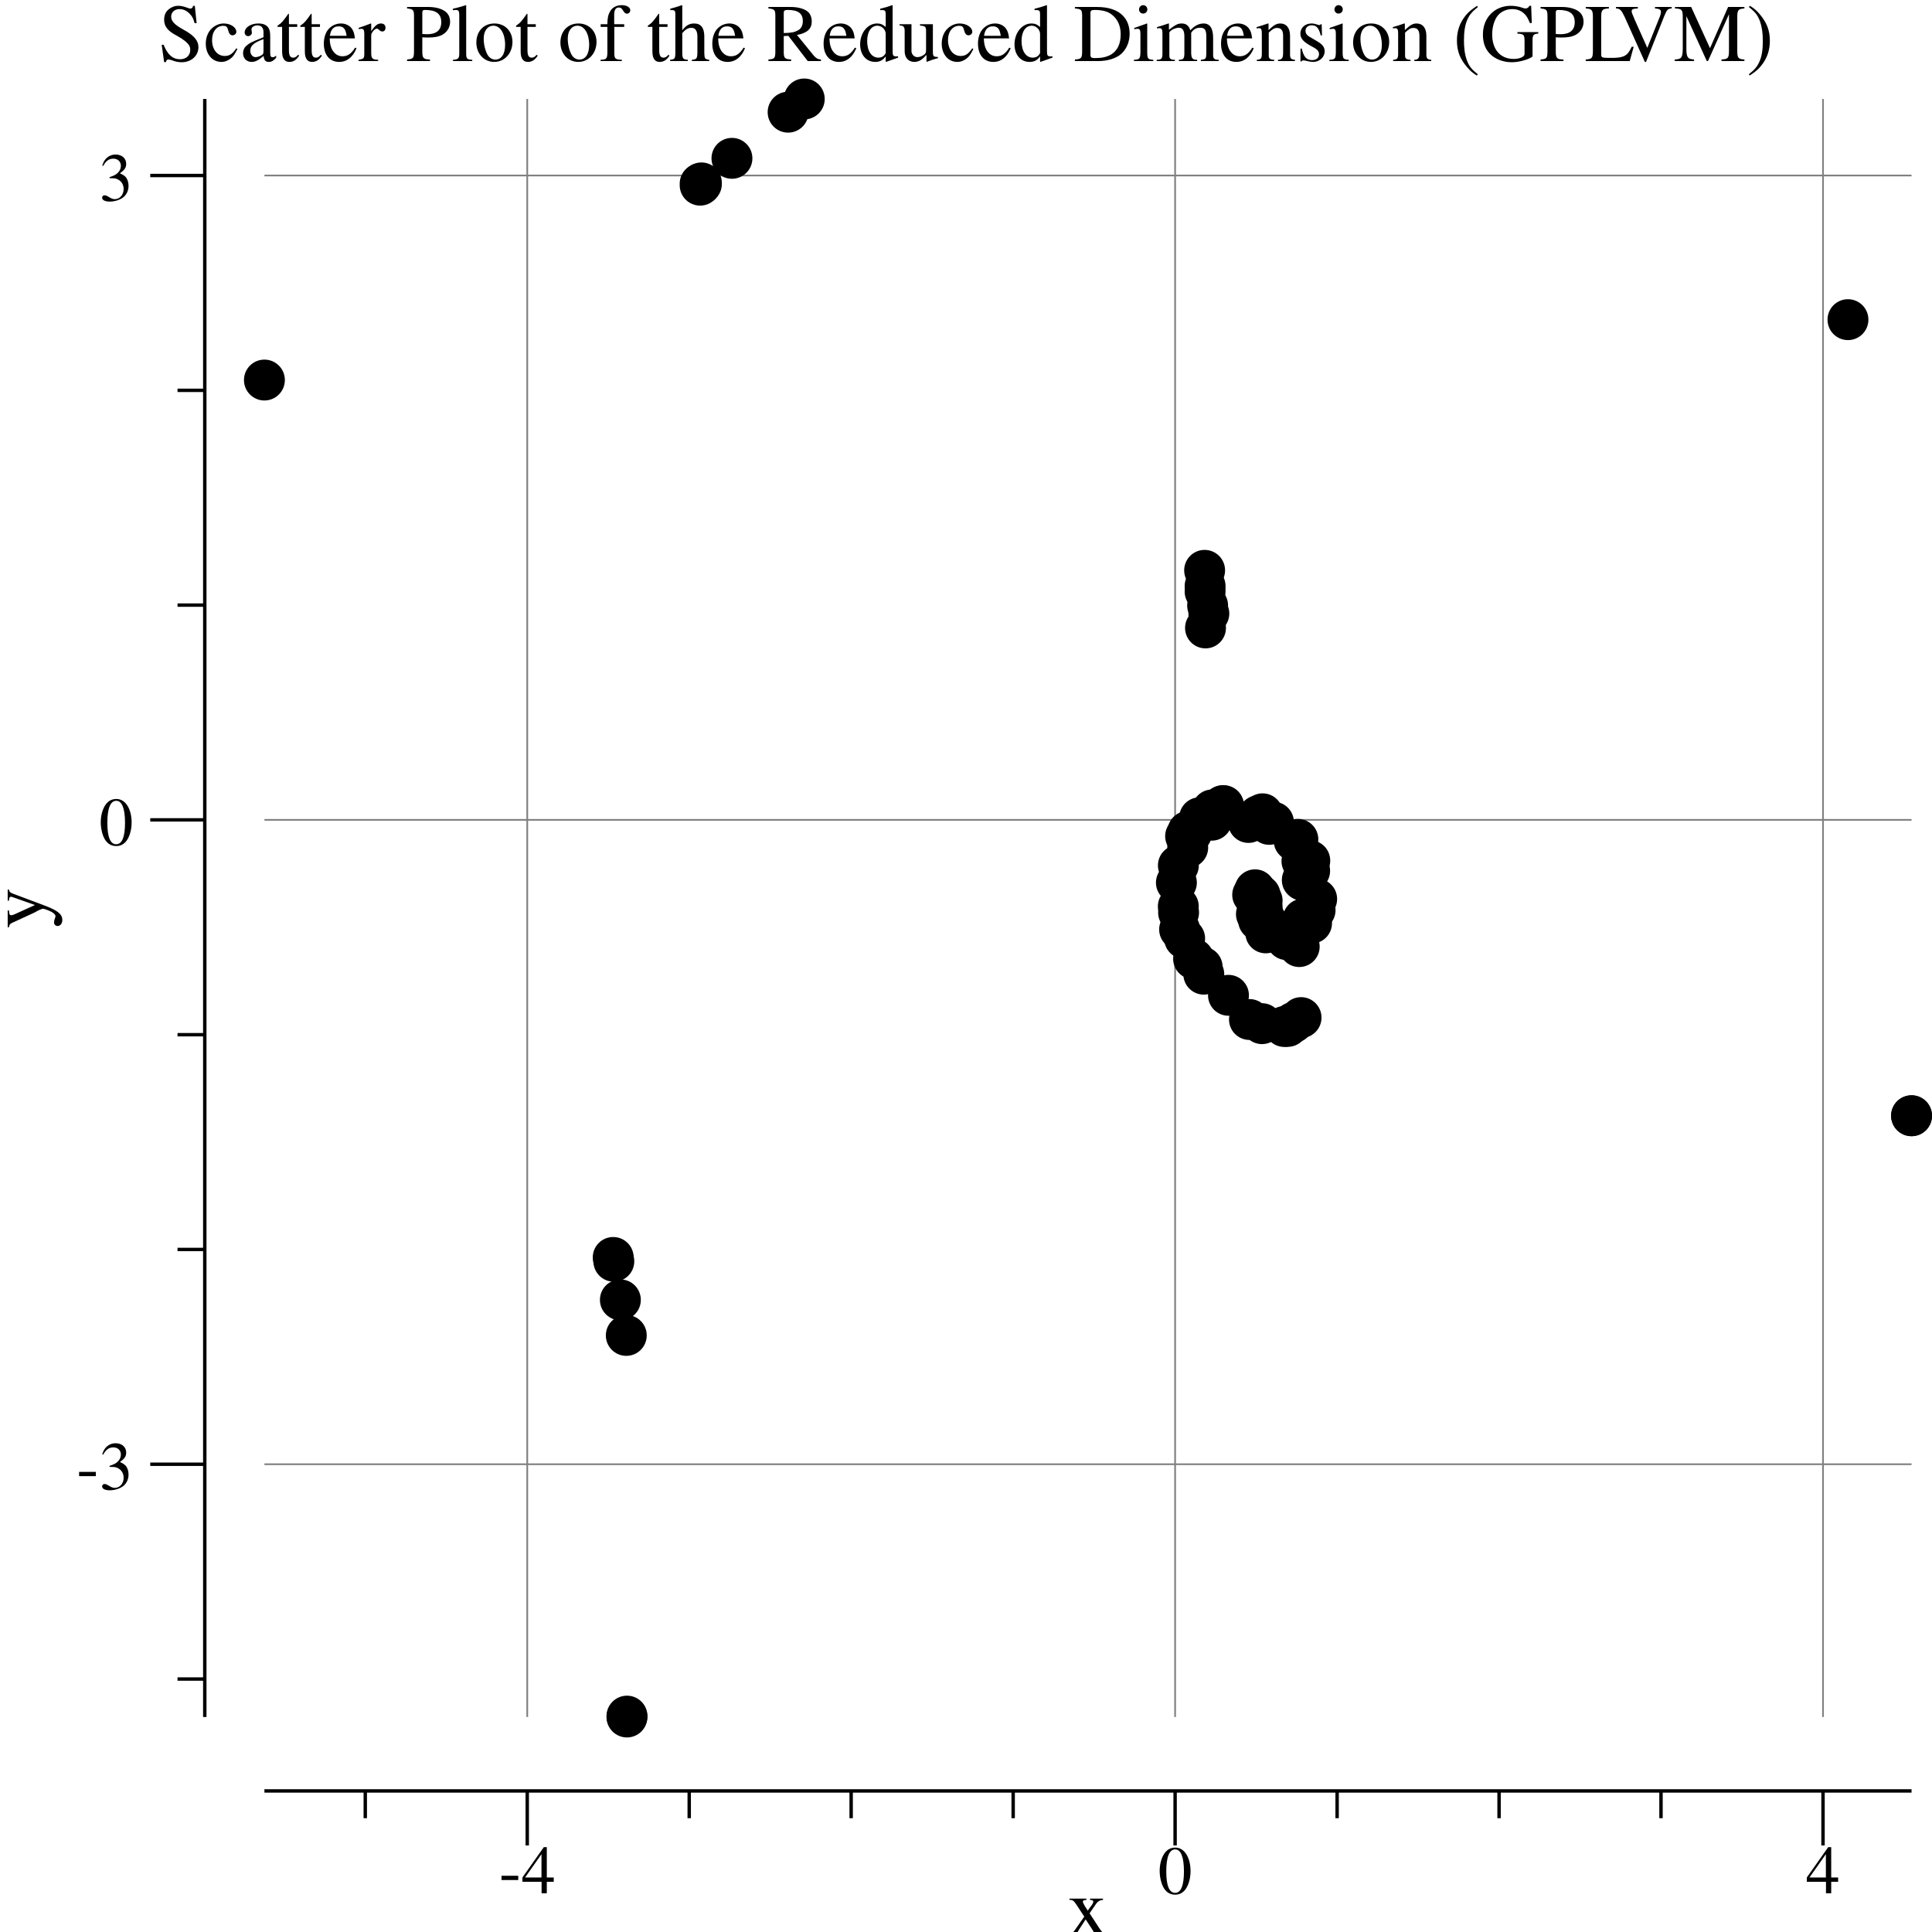
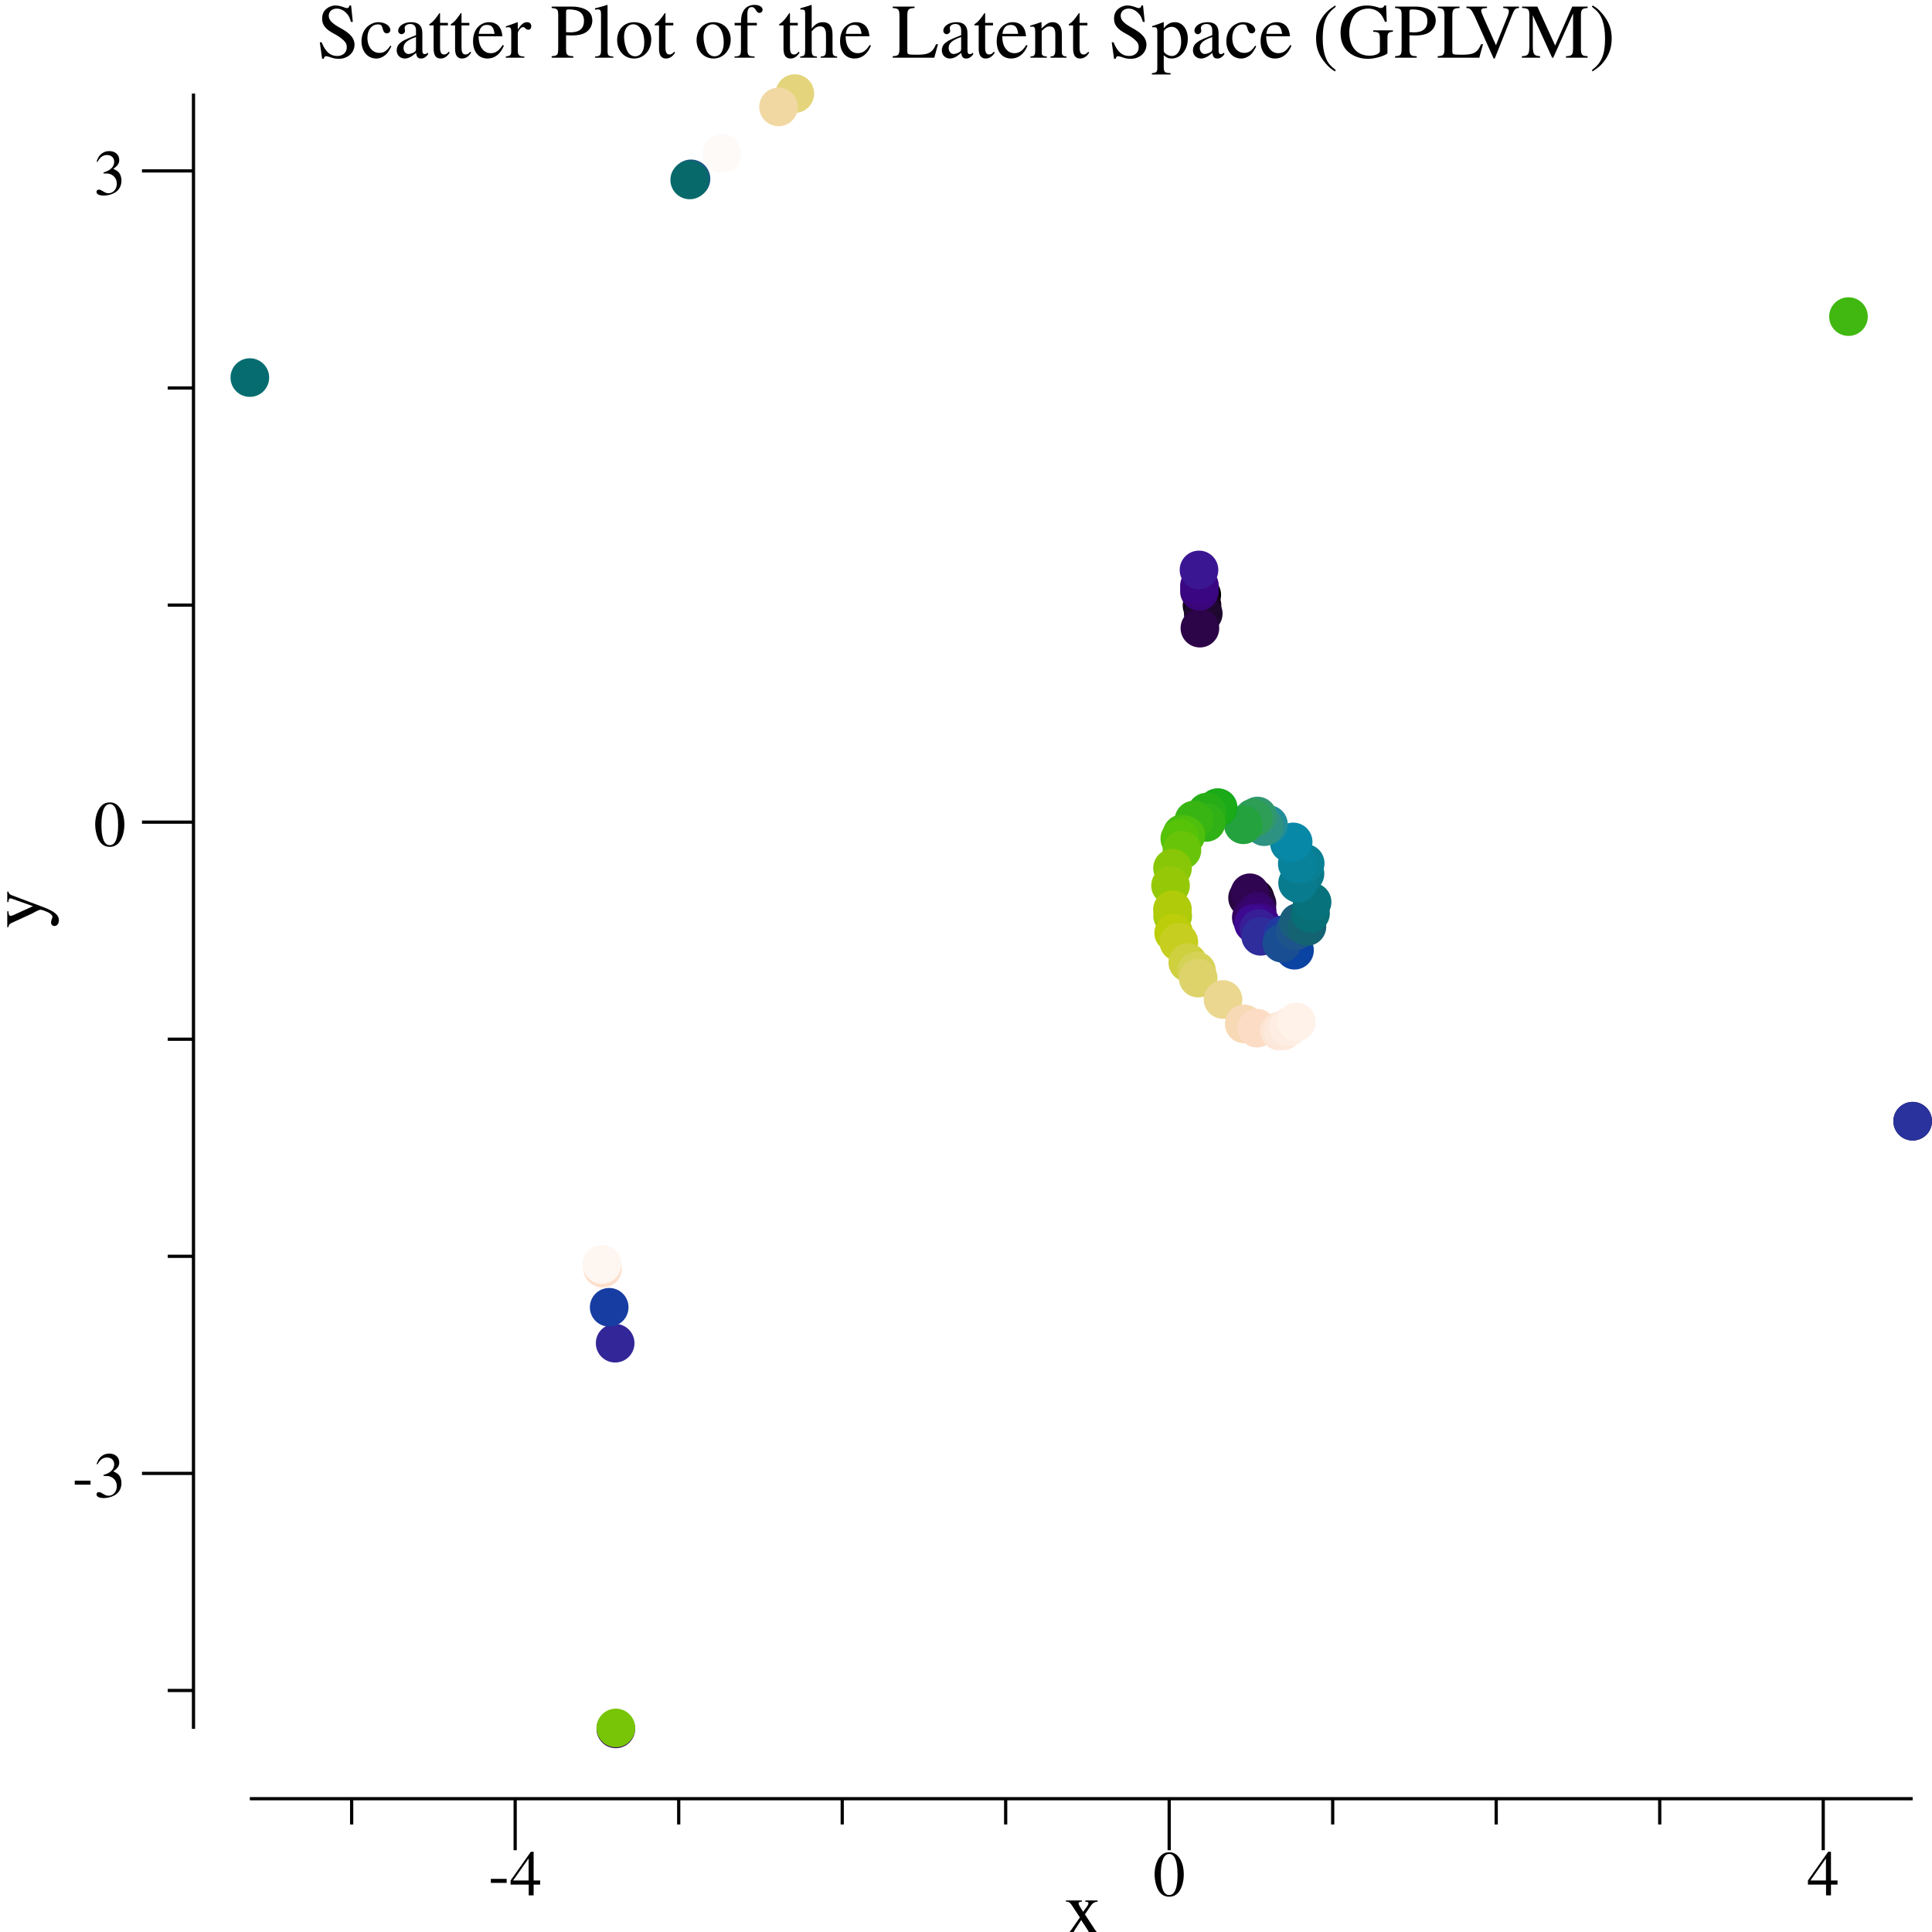
- <svg xmlns="http://www.w3.org/2000/svg" width="283.46pt" height="283.46pt" viewBox="0 0 283.46 283.46">
-   <g transform="scale(1, -1) translate(0, -283.46)">
-     <path d="M0,0L283.46,0L283.46,283.46L0,283.46Z" style="fill:#FFFFFF" />
-     <text x="23.222" y="-274.5" transform="scale(1, -1)" style="font-family:Times;font-weight:normal;font-style:normal;font-size:12px">S</text>
-     <text x="29.895" y="-274.5" transform="scale(1, -1)" style="font-family:Times;font-weight:normal;font-style:normal;font-size:12px">c</text>
-     <text x="35.222" y="-274.5" transform="scale(1, -1)" style="font-family:Times;font-weight:normal;font-style:normal;font-size:12px">a</text>
-     <text x="40.548" y="-274.5" transform="scale(1, -1)" style="font-family:Times;font-weight:normal;font-style:normal;font-size:12px">t</text>
-     <text x="43.882" y="-274.5" transform="scale(1, -1)" style="font-family:Times;font-weight:normal;font-style:normal;font-size:12px">t</text>
-     <text x="47.216" y="-274.5" transform="scale(1, -1)" style="font-family:Times;font-weight:normal;font-style:normal;font-size:12px">e</text>
-     <text x="52.542" y="-274.5" transform="scale(1, -1)" style="font-family:Times;font-weight:normal;font-style:normal;font-size:12px">r</text>
-     <text x="56.538" y="-274.5" transform="scale(1, -1)" style="font-family:Times;font-weight:normal;font-style:normal;font-size:12px"> </text>
-     <text x="59.538" y="-274.5" transform="scale(1, -1)" style="font-family:Times;font-weight:normal;font-style:normal;font-size:12px">P</text>
-     <text x="66.212" y="-274.5" transform="scale(1, -1)" style="font-family:Times;font-weight:normal;font-style:normal;font-size:12px">l</text>
-     <text x="69.546" y="-274.5" transform="scale(1, -1)" style="font-family:Times;font-weight:normal;font-style:normal;font-size:12px">o</text>
-     <text x="75.546" y="-274.5" transform="scale(1, -1)" style="font-family:Times;font-weight:normal;font-style:normal;font-size:12px">t</text>
-     <text x="78.88" y="-274.5" transform="scale(1, -1)" style="font-family:Times;font-weight:normal;font-style:normal;font-size:12px"> </text>
-     <text x="81.88" y="-274.5" transform="scale(1, -1)" style="font-family:Times;font-weight:normal;font-style:normal;font-size:12px">o</text>
-     <text x="87.88" y="-274.5" transform="scale(1, -1)" style="font-family:Times;font-weight:normal;font-style:normal;font-size:12px">f</text>
-     <text x="91.876" y="-274.5" transform="scale(1, -1)" style="font-family:Times;font-weight:normal;font-style:normal;font-size:12px"> </text>
-     <text x="94.876" y="-274.5" transform="scale(1, -1)" style="font-family:Times;font-weight:normal;font-style:normal;font-size:12px">t</text>
-     <text x="98.21" y="-274.5" transform="scale(1, -1)" style="font-family:Times;font-weight:normal;font-style:normal;font-size:12px">h</text>
-     <text x="104.21" y="-274.5" transform="scale(1, -1)" style="font-family:Times;font-weight:normal;font-style:normal;font-size:12px">e</text>
-     <text x="109.54" y="-274.5" transform="scale(1, -1)" style="font-family:Times;font-weight:normal;font-style:normal;font-size:12px"> </text>
-     <text x="112.54" y="-274.5" transform="scale(1, -1)" style="font-family:Times;font-weight:normal;font-style:normal;font-size:12px">R</text>
-     <text x="120.54" y="-274.5" transform="scale(1, -1)" style="font-family:Times;font-weight:normal;font-style:normal;font-size:12px">e</text>
-     <text x="125.87" y="-274.5" transform="scale(1, -1)" style="font-family:Times;font-weight:normal;font-style:normal;font-size:12px">d</text>
-     <text x="131.87" y="-274.5" transform="scale(1, -1)" style="font-family:Times;font-weight:normal;font-style:normal;font-size:12px">u</text>
-     <text x="137.87" y="-274.5" transform="scale(1, -1)" style="font-family:Times;font-weight:normal;font-style:normal;font-size:12px">c</text>
-     <text x="143.19" y="-274.5" transform="scale(1, -1)" style="font-family:Times;font-weight:normal;font-style:normal;font-size:12px">e</text>
-     <text x="148.52" y="-274.5" transform="scale(1, -1)" style="font-family:Times;font-weight:normal;font-style:normal;font-size:12px">d</text>
-     <text x="154.52" y="-274.5" transform="scale(1, -1)" style="font-family:Times;font-weight:normal;font-style:normal;font-size:12px"> </text>
-     <text x="157.52" y="-274.5" transform="scale(1, -1)" style="font-family:Times;font-weight:normal;font-style:normal;font-size:12px">D</text>
-     <text x="166.18" y="-274.5" transform="scale(1, -1)" style="font-family:Times;font-weight:normal;font-style:normal;font-size:12px">i</text>
-     <text x="169.52" y="-274.5" transform="scale(1, -1)" style="font-family:Times;font-weight:normal;font-style:normal;font-size:12px">m</text>
-     <text x="178.85" y="-274.5" transform="scale(1, -1)" style="font-family:Times;font-weight:normal;font-style:normal;font-size:12px">e</text>
-     <text x="184.18" y="-274.5" transform="scale(1, -1)" style="font-family:Times;font-weight:normal;font-style:normal;font-size:12px">n</text>
-     <text x="190.18" y="-274.5" transform="scale(1, -1)" style="font-family:Times;font-weight:normal;font-style:normal;font-size:12px">s</text>
-     <text x="194.85" y="-274.5" transform="scale(1, -1)" style="font-family:Times;font-weight:normal;font-style:normal;font-size:12px">i</text>
-     <text x="198.18" y="-274.5" transform="scale(1, -1)" style="font-family:Times;font-weight:normal;font-style:normal;font-size:12px">o</text>
-     <text x="204.18" y="-274.5" transform="scale(1, -1)" style="font-family:Times;font-weight:normal;font-style:normal;font-size:12px">n</text>
-     <text x="210.18" y="-274.5" transform="scale(1, -1)" style="font-family:Times;font-weight:normal;font-style:normal;font-size:12px"> </text>
-     <text x="213.18" y="-274.5" transform="scale(1, -1)" style="font-family:Times;font-weight:normal;font-style:normal;font-size:12px">(</text>
-     <text x="217.18" y="-274.5" transform="scale(1, -1)" style="font-family:Times;font-weight:normal;font-style:normal;font-size:12px">G</text>
-     <text x="225.84" y="-274.5" transform="scale(1, -1)" style="font-family:Times;font-weight:normal;font-style:normal;font-size:12px">P</text>
-     <text x="232.52" y="-274.5" transform="scale(1, -1)" style="font-family:Times;font-weight:normal;font-style:normal;font-size:12px">L</text>
-     <text x="236.91" y="-274.5" transform="scale(1, -1)" style="font-family:Times;font-weight:normal;font-style:normal;font-size:12px">V</text>
-     <text x="245.58" y="-274.5" transform="scale(1, -1)" style="font-family:Times;font-weight:normal;font-style:normal;font-size:12px">M</text>
-     <text x="256.25" y="-274.5" transform="scale(1, -1)" style="font-family:Times;font-weight:normal;font-style:normal;font-size:12px">)</text>
-     <text x="156.63" y="0.51" transform="scale(1, -1)" style="font-family:Times;font-weight:normal;font-style:normal;font-size:12px">x</text>
-     <text x="73.192" y="-5.685" transform="scale(1, -1)" style="font-family:Times;font-weight:normal;font-style:normal;font-size:10px">-</text>
-     <text x="76.522" y="-5.685" transform="scale(1, -1)" style="font-family:Times;font-weight:normal;font-style:normal;font-size:10px">4</text>
-     <text x="169.91" y="-5.62" transform="scale(1, -1)" style="font-family:Times;font-weight:normal;font-style:normal;font-size:10px">0</text>
-     <text x="264.97" y="-5.685" transform="scale(1, -1)" style="font-family:Times;font-weight:normal;font-style:normal;font-size:10px">4</text>
-     <path d="M77.357,12.698L77.357,20.698" style="fill:none;stroke:#000000;stroke-width:0.5" />
-     <path d="M172.41,12.698L172.41,20.698" style="fill:none;stroke:#000000;stroke-width:0.5" />
-     <path d="M267.47,12.698L267.47,20.698" style="fill:none;stroke:#000000;stroke-width:0.5" />
-     <path d="M53.593,16.698L53.593,20.698" style="fill:none;stroke:#000000;stroke-width:0.5" />
-     <path d="M101.12,16.698L101.12,20.698" style="fill:none;stroke:#000000;stroke-width:0.5" />
-     <path d="M124.88,16.698L124.88,20.698" style="fill:none;stroke:#000000;stroke-width:0.5" />
-     <path d="M148.65,16.698L148.65,20.698" style="fill:none;stroke:#000000;stroke-width:0.5" />
-     <path d="M196.18,16.698L196.18,20.698" style="fill:none;stroke:#000000;stroke-width:0.5" />
-     <path d="M219.94,16.698L219.94,20.698" style="fill:none;stroke:#000000;stroke-width:0.5" />
-     <path d="M243.7,16.698L243.7,20.698" style="fill:none;stroke:#000000;stroke-width:0.5" />
-     <path d="M38.795,20.698L280.46,20.698" style="fill:none;stroke:#000000;stroke-width:0.5" />
+ <svg xmlns="http://www.w3.org/2000/svg" width="300pt" height="300pt" viewBox="0 0 300 300">
+   <g transform="scale(1, -1) translate(0, -300)">
+     <path d="M0,0L300,0L300,300L0,300Z" style="fill:#FFFFFF" />
+     <text x="49.161" y="-291.04" transform="scale(1, -1)" style="font-family:Times;font-weight:normal;font-style:normal;font-size:12px">S</text>
+     <text x="55.835" y="-291.04" transform="scale(1, -1)" style="font-family:Times;font-weight:normal;font-style:normal;font-size:12px">c</text>
+     <text x="61.161" y="-291.04" transform="scale(1, -1)" style="font-family:Times;font-weight:normal;font-style:normal;font-size:12px">a</text>
+     <text x="66.487" y="-291.04" transform="scale(1, -1)" style="font-family:Times;font-weight:normal;font-style:normal;font-size:12px">t</text>
+     <text x="69.821" y="-291.04" transform="scale(1, -1)" style="font-family:Times;font-weight:normal;font-style:normal;font-size:12px">t</text>
+     <text x="73.155" y="-291.04" transform="scale(1, -1)" style="font-family:Times;font-weight:normal;font-style:normal;font-size:12px">e</text>
+     <text x="78.481" y="-291.04" transform="scale(1, -1)" style="font-family:Times;font-weight:normal;font-style:normal;font-size:12px">r</text>
+     <text x="82.478" y="-291.04" transform="scale(1, -1)" style="font-family:Times;font-weight:normal;font-style:normal;font-size:12px"> </text>
+     <text x="85.478" y="-291.04" transform="scale(1, -1)" style="font-family:Times;font-weight:normal;font-style:normal;font-size:12px">P</text>
+     <text x="92.151" y="-291.04" transform="scale(1, -1)" style="font-family:Times;font-weight:normal;font-style:normal;font-size:12px">l</text>
+     <text x="95.485" y="-291.04" transform="scale(1, -1)" style="font-family:Times;font-weight:normal;font-style:normal;font-size:12px">o</text>
+     <text x="101.49" y="-291.04" transform="scale(1, -1)" style="font-family:Times;font-weight:normal;font-style:normal;font-size:12px">t</text>
+     <text x="104.82" y="-291.04" transform="scale(1, -1)" style="font-family:Times;font-weight:normal;font-style:normal;font-size:12px"> </text>
+     <text x="107.82" y="-291.04" transform="scale(1, -1)" style="font-family:Times;font-weight:normal;font-style:normal;font-size:12px">o</text>
+     <text x="113.82" y="-291.04" transform="scale(1, -1)" style="font-family:Times;font-weight:normal;font-style:normal;font-size:12px">f</text>
+     <text x="117.82" y="-291.04" transform="scale(1, -1)" style="font-family:Times;font-weight:normal;font-style:normal;font-size:12px"> </text>
+     <text x="120.82" y="-291.04" transform="scale(1, -1)" style="font-family:Times;font-weight:normal;font-style:normal;font-size:12px">t</text>
+     <text x="124.15" y="-291.04" transform="scale(1, -1)" style="font-family:Times;font-weight:normal;font-style:normal;font-size:12px">h</text>
+     <text x="130.15" y="-291.04" transform="scale(1, -1)" style="font-family:Times;font-weight:normal;font-style:normal;font-size:12px">e</text>
+     <text x="135.48" y="-291.04" transform="scale(1, -1)" style="font-family:Times;font-weight:normal;font-style:normal;font-size:12px"> </text>
+     <text x="138.48" y="-291.04" transform="scale(1, -1)" style="font-family:Times;font-weight:normal;font-style:normal;font-size:12px">L</text>
+     <text x="145.81" y="-291.04" transform="scale(1, -1)" style="font-family:Times;font-weight:normal;font-style:normal;font-size:12px">a</text>
+     <text x="151.13" y="-291.04" transform="scale(1, -1)" style="font-family:Times;font-weight:normal;font-style:normal;font-size:12px">t</text>
+     <text x="154.47" y="-291.04" transform="scale(1, -1)" style="font-family:Times;font-weight:normal;font-style:normal;font-size:12px">e</text>
+     <text x="159.79" y="-291.04" transform="scale(1, -1)" style="font-family:Times;font-weight:normal;font-style:normal;font-size:12px">n</text>
+     <text x="165.79" y="-291.04" transform="scale(1, -1)" style="font-family:Times;font-weight:normal;font-style:normal;font-size:12px">t</text>
+     <text x="169.13" y="-291.04" transform="scale(1, -1)" style="font-family:Times;font-weight:normal;font-style:normal;font-size:12px"> </text>
+     <text x="172.13" y="-291.04" transform="scale(1, -1)" style="font-family:Times;font-weight:normal;font-style:normal;font-size:12px">S</text>
+     <text x="178.8" y="-291.04" transform="scale(1, -1)" style="font-family:Times;font-weight:normal;font-style:normal;font-size:12px">p</text>
+     <text x="184.8" y="-291.04" transform="scale(1, -1)" style="font-family:Times;font-weight:normal;font-style:normal;font-size:12px">a</text>
+     <text x="190.13" y="-291.04" transform="scale(1, -1)" style="font-family:Times;font-weight:normal;font-style:normal;font-size:12px">c</text>
+     <text x="195.45" y="-291.04" transform="scale(1, -1)" style="font-family:Times;font-weight:normal;font-style:normal;font-size:12px">e</text>
+     <text x="200.78" y="-291.04" transform="scale(1, -1)" style="font-family:Times;font-weight:normal;font-style:normal;font-size:12px"> </text>
+     <text x="203.78" y="-291.04" transform="scale(1, -1)" style="font-family:Times;font-weight:normal;font-style:normal;font-size:12px">(</text>
+     <text x="207.77" y="-291.04" transform="scale(1, -1)" style="font-family:Times;font-weight:normal;font-style:normal;font-size:12px">G</text>
+     <text x="216.44" y="-291.04" transform="scale(1, -1)" style="font-family:Times;font-weight:normal;font-style:normal;font-size:12px">P</text>
+     <text x="223.11" y="-291.04" transform="scale(1, -1)" style="font-family:Times;font-weight:normal;font-style:normal;font-size:12px">L</text>
+     <text x="227.51" y="-291.04" transform="scale(1, -1)" style="font-family:Times;font-weight:normal;font-style:normal;font-size:12px">V</text>
+     <text x="236.17" y="-291.04" transform="scale(1, -1)" style="font-family:Times;font-weight:normal;font-style:normal;font-size:12px">M</text>
+     <text x="246.84" y="-291.04" transform="scale(1, -1)" style="font-family:Times;font-weight:normal;font-style:normal;font-size:12px">)</text>
+     <text x="165.23" y="0.51" transform="scale(1, -1)" style="font-family:Times;font-weight:normal;font-style:normal;font-size:12px">x</text>
+     <text x="75.83" y="-5.685" transform="scale(1, -1)" style="font-family:Times;font-weight:normal;font-style:normal;font-size:10px">-</text>
+     <text x="79.16" y="-5.685" transform="scale(1, -1)" style="font-family:Times;font-weight:normal;font-style:normal;font-size:10px">4</text>
+     <text x="179.05" y="-5.62" transform="scale(1, -1)" style="font-family:Times;font-weight:normal;font-style:normal;font-size:10px">0</text>
+     <text x="280.61" y="-5.685" transform="scale(1, -1)" style="font-family:Times;font-weight:normal;font-style:normal;font-size:10px">4</text>
+     <path d="M79.995,12.698L79.995,20.698" style="fill:none;stroke:#000000;stroke-width:0.5" />
+     <path d="M181.55,12.698L181.55,20.698" style="fill:none;stroke:#000000;stroke-width:0.5" />
+     <path d="M283.11,12.698L283.11,20.698" style="fill:none;stroke:#000000;stroke-width:0.5" />
+     <path d="M54.606,16.698L54.606,20.698" style="fill:none;stroke:#000000;stroke-width:0.5" />
+     <path d="M105.39,16.698L105.39,20.698" style="fill:none;stroke:#000000;stroke-width:0.5" />
+     <path d="M130.78,16.698L130.78,20.698" style="fill:none;stroke:#000000;stroke-width:0.5" />
+     <path d="M156.16,16.698L156.16,20.698" style="fill:none;stroke:#000000;stroke-width:0.5" />
+     <path d="M206.94,16.698L206.94,20.698" style="fill:none;stroke:#000000;stroke-width:0.5" />
+     <path d="M232.33,16.698L232.33,20.698" style="fill:none;stroke:#000000;stroke-width:0.5" />
+     <path d="M257.72,16.698L257.72,20.698" style="fill:none;stroke:#000000;stroke-width:0.5" />
+     <path d="M38.795,20.698L297,20.698" style="fill:none;stroke:#000000;stroke-width:0.5" />
    <g transform="rotate(90)">
-       <text x="147.24" y="6.535" transform="scale(1, -1)" style="font-family:Times;font-weight:normal;font-style:normal;font-size:12px">y</text>
+       <text x="155.85" y="6.535" transform="scale(1, -1)" style="font-family:Times;font-weight:normal;font-style:normal;font-size:12px">y</text>
    </g>
-     <text x="11.215" y="-64.942" transform="scale(1, -1)" style="font-family:Times;font-weight:normal;font-style:normal;font-size:10px">-</text>
-     <text x="14.545" y="-64.942" transform="scale(1, -1)" style="font-family:Times;font-weight:normal;font-style:normal;font-size:10px">3</text>
-     <text x="14.545" y="-159.47" transform="scale(1, -1)" style="font-family:Times;font-weight:normal;font-style:normal;font-size:10px">0</text>
-     <text x="14.545" y="-254.02" transform="scale(1, -1)" style="font-family:Times;font-weight:normal;font-style:normal;font-size:10px">3</text>
-     <path d="M22.045,68.629L30.045,68.629" style="fill:none;stroke:#000000;stroke-width:0.5" />
-     <path d="M22.045,163.17L30.045,163.17" style="fill:none;stroke:#000000;stroke-width:0.5" />
-     <path d="M22.045,257.71L30.045,257.71" style="fill:none;stroke:#000000;stroke-width:0.5" />
-     <path d="M26.045,37.116L30.045,37.116" style="fill:none;stroke:#000000;stroke-width:0.5" />
-     <path d="M26.045,100.14L30.045,100.14" style="fill:none;stroke:#000000;stroke-width:0.5" />
-     <path d="M26.045,131.65L30.045,131.65" style="fill:none;stroke:#000000;stroke-width:0.5" />
-     <path d="M26.045,194.68L30.045,194.68" style="fill:none;stroke:#000000;stroke-width:0.5" />
-     <path d="M26.045,226.19L30.045,226.19" style="fill:none;stroke:#000000;stroke-width:0.5" />
-     <path d="M30.045,31.544L30.045,268.94" style="fill:none;stroke:#000000;stroke-width:0.5" />
-     <path d="M77.357,31.544L77.357,268.94" style="fill:none;stroke:#808080;stroke-width:0.25" />
-     <path d="M172.41,31.544L172.41,268.94" style="fill:none;stroke:#808080;stroke-width:0.25" />
-     <path d="M267.47,31.544L267.47,268.94" style="fill:none;stroke:#808080;stroke-width:0.25" />
-     <path d="M38.795,68.629L280.46,68.629" style="fill:none;stroke:#808080;stroke-width:0.25" />
-     <path d="M38.795,163.17L280.46,163.17" style="fill:none;stroke:#808080;stroke-width:0.25" />
-     <path d="M38.795,257.71L280.46,257.71" style="fill:none;stroke:#808080;stroke-width:0.25" />
-     <path d="M180.14,196.17A3,3 0 1 1 174.14,196.17A3,3 0 1 1 180.14,196.17Z" style="fill:#FFFFFE" />
-     <path d="M187.67,151.87A3,3 0 1 1 181.67,151.87A3,3 0 1 1 187.67,151.87Z" />
-     <path d="M180.18,194.62A3,3 0 1 1 174.18,194.62A3,3 0 1 1 180.18,194.62Z" />
-     <path d="M187.88,152.13A3,3 0 1 1 181.88,152.13A3,3 0 1 1 187.88,152.13Z" />
-     <path d="M283.46,119.76A3,3 0 1 1 277.46,119.76A3,3 0 1 1 283.46,119.76Z" />
-     <path d="M180.36,193.44A3,3 0 1 1 174.36,193.44A3,3 0 1 1 180.36,193.44Z" />
-     <path d="M188.18,151.32A3,3 0 1 1 182.18,151.32A3,3 0 1 1 188.18,151.32Z" />
-     <path d="M186.79,152.17A3,3 0 1 1 180.79,152.17A3,3 0 1 1 186.79,152.17Z" />
-     <path d="M179.87,191.33A3,3 0 1 1 173.87,191.33A3,3 0 1 1 179.87,191.33Z" />
-     <path d="M187.14,152.91A3,3 0 1 1 181.14,152.91A3,3 0 1 1 187.14,152.91Z" />
-     <path d="M94.984,31.544A3,3 0 1 1 88.984,31.544A3,3 0 1 1 94.984,31.544Z" />
-     <path d="M187.34,149.34A3,3 0 1 1 181.34,149.34A3,3 0 1 1 187.34,149.34Z" />
-     <path d="M188.19,150.23A3,3 0 1 1 182.19,150.23A3,3 0 1 1 188.19,150.23Z" />
-     <path d="M188.16,149.49A3,3 0 1 1 182.16,149.49A3,3 0 1 1 188.16,149.49Z" />
-     <path d="M179.81,196.67A3,3 0 1 1 173.81,196.67A3,3 0 1 1 179.81,196.67Z" />
-     <path d="M179.81,197.47A3,3 0 1 1 173.81,197.47A3,3 0 1 1 179.81,197.47Z" />
-     <path d="M188.65,148.54A3,3 0 1 1 182.65,148.54A3,3 0 1 1 188.65,148.54Z" />
-     <path d="M187.66,148.43A3,3 0 1 1 181.66,148.43A3,3 0 1 1 187.66,148.43Z" />
-     <path d="M179.74,199.78A3,3 0 1 1 173.74,199.78A3,3 0 1 1 179.74,199.78Z" />
-     <path d="M188.44,147.71A3,3 0 1 1 182.44,147.71A3,3 0 1 1 188.44,147.71Z" />
-     <path d="M94.888,87.53A3,3 0 1 1 88.888,87.53A3,3 0 1 1 94.888,87.53Z" />
-     <path d="M188.71,146.59A3,3 0 1 1 182.71,146.59A3,3 0 1 1 188.71,146.59Z" />
-     <path d="M283.46,119.76A3,3 0 1 1 277.46,119.76A3,3 0 1 1 283.46,119.76Z" />
-     <path d="M191.96,146.82A3,3 0 1 1 185.96,146.82A3,3 0 1 1 191.96,146.82Z" />
-     <path d="M94.021,92.743A3,3 0 1 1 88.021,92.743A3,3 0 1 1 94.021,92.743Z" />
-     <path d="M193.62,144.58A3,3 0 1 1 187.62,144.58A3,3 0 1 1 193.62,144.58Z" />
-     <path d="M193.66,147.69A3,3 0 1 1 187.66,147.69A3,3 0 1 1 193.66,147.69Z" />
-     <path d="M191.78,145.6A3,3 0 1 1 185.78,145.6A3,3 0 1 1 191.78,145.6Z" />
-     <path d="M193.74,147.37A3,3 0 1 1 187.74,147.37A3,3 0 1 1 193.74,147.37Z" />
-     <path d="M105.91,256.55A3,3 0 1 1 99.912,256.55A3,3 0 1 1 105.91,256.55Z" />
-     <path d="M194.2,148.62A3,3 0 1 1 188.2,148.62A3,3 0 1 1 194.2,148.62Z" />
-     <path d="M195.43,148.02A3,3 0 1 1 189.43,148.02A3,3 0 1 1 195.43,148.02Z" />
-     <path d="M105.72,256.4A3,3 0 1 1 99.724,256.4A3,3 0 1 1 105.72,256.4Z" />
-     <path d="M41.795,227.7A3,3 0 1 1 35.795,227.7A3,3 0 1 1 41.795,227.7Z" />
-     <path d="M195.95,149.93A3,3 0 1 1 189.95,149.93A3,3 0 1 1 195.95,149.93Z" />
-     <path d="M196.18,151.56A3,3 0 1 1 190.18,151.56A3,3 0 1 1 196.18,151.56Z" />
-     <path d="M194.27,154.25A3,3 0 1 1 188.27,154.25A3,3 0 1 1 194.27,154.25Z" />
-     <path d="M195.15,155.69A3,3 0 1 1 189.15,155.69A3,3 0 1 1 195.15,155.69Z" />
-     <path d="M194.07,154.34A3,3 0 1 1 188.07,154.34A3,3 0 1 1 194.07,154.34Z" />
-     <path d="M195.17,157.19A3,3 0 1 1 189.17,157.19A3,3 0 1 1 195.17,157.19Z" />
-     <path d="M194.02,157.12A3,3 0 1 1 188.02,157.12A3,3 0 1 1 194.02,157.12Z" />
-     <path d="M192.88,160.11A3,3 0 1 1 186.88,160.11A3,3 0 1 1 192.88,160.11Z" />
-     <path d="M193.42,160.31A3,3 0 1 1 187.42,160.31A3,3 0 1 1 193.42,160.31Z" />
-     <path d="M189.84,162.83A3,3 0 1 1 183.84,162.83A3,3 0 1 1 189.84,162.83Z" />
-     <path d="M189.21,162.51A3,3 0 1 1 183.21,162.51A3,3 0 1 1 189.21,162.51Z" />
-     <path d="M188.24,164.06A3,3 0 1 1 182.24,164.06A3,3 0 1 1 188.24,164.06Z" />
-     <path d="M187.63,163.78A3,3 0 1 1 181.63,163.78A3,3 0 1 1 187.63,163.78Z" />
-     <path d="M186.18,162.79A3,3 0 1 1 180.18,162.79A3,3 0 1 1 186.18,162.79Z" />
-     <path d="M182.52,165.26A3,3 0 1 1 176.52,165.26A3,3 0 1 1 182.52,165.26Z" />
-     <path d="M182.39,165.25A3,3 0 1 1 176.39,165.25A3,3 0 1 1 182.39,165.25Z" />
-     <path d="M180.86,164.63A3,3 0 1 1 174.86,164.63A3,3 0 1 1 180.86,164.63Z" />
-     <path d="M180.78,163.12A3,3 0 1 1 174.78,163.12A3,3 0 1 1 180.78,163.12Z" />
-     <path d="M179.01,163.48A3,3 0 1 1 173.01,163.48A3,3 0 1 1 179.01,163.48Z" />
-     <path d="M274.13,236.56A3,3 0 1 1 268.13,236.56A3,3 0 1 1 274.13,236.56Z" />
-     <path d="M177.29,161.48A3,3 0 1 1 171.29,161.48A3,3 0 1 1 177.29,161.48Z" />
-     <path d="M177.83,161.23A3,3 0 1 1 171.83,161.23A3,3 0 1 1 177.83,161.23Z" />
-     <path d="M176.95,160.78A3,3 0 1 1 170.95,160.78A3,3 0 1 1 176.95,160.78Z" />
-     <path d="M177.26,159.11A3,3 0 1 1 171.26,159.11A3,3 0 1 1 177.26,159.11Z" />
-     <path d="M94.991,31.674A3,3 0 1 1 88.991,31.674A3,3 0 1 1 94.991,31.674Z" />
-     <path d="M175.89,156.49A3,3 0 1 1 169.89,156.49A3,3 0 1 1 175.89,156.49Z" />
-     <path d="M175.6,153.96A3,3 0 1 1 169.6,153.96A3,3 0 1 1 175.6,153.96Z" />
-     <path d="M175.92,149.57A3,3 0 1 1 169.92,149.57A3,3 0 1 1 175.92,149.57Z" />
-     <path d="M175.88,150.47A3,3 0 1 1 169.88,150.47A3,3 0 1 1 175.88,150.47Z" />
-     <path d="M176.07,147.09A3,3 0 1 1 170.07,147.09A3,3 0 1 1 176.07,147.09Z" />
-     <path d="M176.81,145.76A3,3 0 1 1 170.81,145.76A3,3 0 1 1 176.81,145.76Z" />
-     <path d="M178.12,142.79A3,3 0 1 1 172.12,142.79A3,3 0 1 1 178.12,142.79Z" />
-     <path d="M179.38,141.58A3,3 0 1 1 173.38,141.58A3,3 0 1 1 179.38,141.58Z" />
-     <path d="M179.62,140.53A3,3 0 1 1 173.62,140.53A3,3 0 1 1 179.62,140.53Z" />
-     <path d="M121,268.94A3,3 0 1 1 115,268.94A3,3 0 1 1 121,268.94Z" />
-     <path d="M183.24,137.43A3,3 0 1 1 177.24,137.43A3,3 0 1 1 183.24,137.43Z" />
-     <path d="M118.63,267A3,3 0 1 1 112.63,267A3,3 0 1 1 118.63,267Z" />
-     <path d="M186.32,133.88A3,3 0 1 1 180.32,133.88A3,3 0 1 1 186.32,133.88Z" />
-     <path d="M188.16,133.27A3,3 0 1 1 182.16,133.27A3,3 0 1 1 188.16,133.27Z" />
-     <path d="M93.061,98.411A3,3 0 1 1 87.061,98.411A3,3 0 1 1 93.061,98.411Z" />
-     <path d="M191.44,132.85A3,3 0 1 1 185.44,132.85A3,3 0 1 1 191.44,132.85Z" />
-     <path d="M191.94,132.87A3,3 0 1 1 185.94,132.87A3,3 0 1 1 191.94,132.87Z" />
-     <path d="M192.76,133.44A3,3 0 1 1 186.76,133.44A3,3 0 1 1 192.76,133.44Z" />
-     <path d="M193.89,134.16A3,3 0 1 1 187.89,134.16A3,3 0 1 1 193.89,134.16Z" />
-     <path d="M92.968,98.968A3,3 0 1 1 86.968,98.968A3,3 0 1 1 92.968,98.968Z" />
-     <path d="M110.39,260.23A3,3 0 1 1 104.39,260.23A3,3 0 1 1 110.39,260.23Z" />
+     <text x="11.215" y="-67.526" transform="scale(1, -1)" style="font-family:Times;font-weight:normal;font-style:normal;font-size:10px">-</text>
+     <text x="14.545" y="-67.526" transform="scale(1, -1)" style="font-family:Times;font-weight:normal;font-style:normal;font-size:10px">3</text>
+     <text x="14.545" y="-168.64" transform="scale(1, -1)" style="font-family:Times;font-weight:normal;font-style:normal;font-size:10px">0</text>
+     <text x="14.545" y="-269.77" transform="scale(1, -1)" style="font-family:Times;font-weight:normal;font-style:normal;font-size:10px">3</text>
+     <path d="M22.045,71.212L30.045,71.212" style="fill:none;stroke:#000000;stroke-width:0.5" />
+     <path d="M22.045,172.34L30.045,172.34" style="fill:none;stroke:#000000;stroke-width:0.5" />
+     <path d="M22.045,273.46L30.045,273.46" style="fill:none;stroke:#000000;stroke-width:0.5" />
+     <path d="M26.045,37.504L30.045,37.504" style="fill:none;stroke:#000000;stroke-width:0.5" />
+     <path d="M26.045,104.92L30.045,104.92" style="fill:none;stroke:#000000;stroke-width:0.5" />
+     <path d="M26.045,138.63L30.045,138.63" style="fill:none;stroke:#000000;stroke-width:0.5" />
+     <path d="M26.045,206.04L30.045,206.04" style="fill:none;stroke:#000000;stroke-width:0.5" />
+     <path d="M26.045,239.75L30.045,239.75" style="fill:none;stroke:#000000;stroke-width:0.5" />
+     <path d="M30.045,31.544L30.045,285.47" style="fill:none;stroke:#000000;stroke-width:0.5" />
+     <path d="M189.61,207.63A3,3 0 1 1 183.61,207.63A3,3 0 1 1 189.61,207.63Z" />
+     <path d="M197.65,160.25A3,3 0 1 1 191.65,160.25A3,3 0 1 1 197.65,160.25Z" style="fill:#0A010E" />
+     <path d="M189.65,205.98A3,3 0 1 1 183.65,205.98A3,3 0 1 1 189.65,205.98Z" style="fill:#120317" />
+     <path d="M197.88,160.53A3,3 0 1 1 191.88,160.53A3,3 0 1 1 197.88,160.53Z" style="fill:#18051F" />
+     <path d="M300,125.9A3,3 0 1 1 294,125.9A3,3 0 1 1 300,125.9Z" style="fill:#1C0726" />
+     <path d="M189.84,204.72A3,3 0 1 1 183.84,204.72A3,3 0 1 1 189.84,204.72Z" style="fill:#1F082F" />
+     <path d="M198.19,159.66A3,3 0 1 1 192.19,159.66A3,3 0 1 1 198.19,159.66Z" style="fill:#230837" />
+     <path d="M196.72,160.58A3,3 0 1 1 190.72,160.58A3,3 0 1 1 196.72,160.58Z" style="fill:#28063F" />
+     <path d="M189.32,202.46A3,3 0 1 1 183.32,202.46A3,3 0 1 1 189.32,202.46Z" style="fill:#2C0448" />
+     <path d="M197.08,161.37A3,3 0 1 1 191.08,161.37A3,3 0 1 1 197.08,161.37Z" style="fill:#2F0450" />
+     <path d="M98.624,31.544A3,3 0 1 1 92.624,31.544A3,3 0 1 1 98.624,31.544Z" style="fill:#310458" />
+     <path d="M197.3,157.54A3,3 0 1 1 191.3,157.54A3,3 0 1 1 197.3,157.54Z" style="fill:#330460" />
+     <path d="M198.21,158.5A3,3 0 1 1 192.21,158.5A3,3 0 1 1 198.21,158.5Z" style="fill:#360568" />
+     <path d="M198.18,157.71A3,3 0 1 1 192.18,157.71A3,3 0 1 1 198.18,157.71Z" style="fill:#380570" />
+     <path d="M189.25,208.17A3,3 0 1 1 183.25,208.17A3,3 0 1 1 189.25,208.17Z" style="fill:#3A0579" />
+     <path d="M189.25,209.03A3,3 0 1 1 183.25,209.03A3,3 0 1 1 189.25,209.03Z" style="fill:#3B0681" />
+     <path d="M198.7,156.68A3,3 0 1 1 192.7,156.68A3,3 0 1 1 198.7,156.68Z" style="fill:#3D0689" />
+     <path d="M197.64,156.57A3,3 0 1 1 191.64,156.57A3,3 0 1 1 197.64,156.57Z" style="fill:#3E0991" />
+     <path d="M189.18,211.5A3,3 0 1 1 183.18,211.5A3,3 0 1 1 189.18,211.5Z" style="fill:#3B1693" />
+     <path d="M198.48,155.8A3,3 0 1 1 192.48,155.8A3,3 0 1 1 198.48,155.8Z" style="fill:#371E96" />
+     <path d="M98.521,91.43A3,3 0 1 1 92.521,91.43A3,3 0 1 1 98.521,91.43Z" style="fill:#332698" />
+     <path d="M198.76,154.61A3,3 0 1 1 192.76,154.61A3,3 0 1 1 198.76,154.61Z" style="fill:#2F2C9B" />
+     <path d="M300,125.9A3,3 0 1 1 294,125.9A3,3 0 1 1 300,125.9Z" style="fill:#29329D" />
+     <path d="M202.24,154.85A3,3 0 1 1 196.24,154.85A3,3 0 1 1 202.24,154.85Z" style="fill:#2138A0" />
+     <path d="M97.595,97.006A3,3 0 1 1 91.595,97.006A3,3 0 1 1 97.595,97.006Z" style="fill:#173DA2" />
+     <path d="M204.01,152.45A3,3 0 1 1 198.01,152.45A3,3 0 1 1 204.01,152.45Z" style="fill:#0B43A3" />
+     <path d="M204.05,155.78A3,3 0 1 1 198.05,155.78A3,3 0 1 1 204.05,155.78Z" style="fill:#15489B" />
+     <path d="M202.04,153.54A3,3 0 1 1 196.04,153.54A3,3 0 1 1 202.04,153.54Z" style="fill:#1A4E93" />
+     <path d="M204.13,155.43A3,3 0 1 1 198.13,155.43A3,3 0 1 1 204.13,155.43Z" style="fill:#1C548B" />
+     <path d="M110.3,272.23A3,3 0 1 1 104.3,272.23A3,3 0 1 1 110.3,272.23Z" style="fill:#1C5983" />
+     <path d="M204.63,156.77A3,3 0 1 1 198.63,156.77A3,3 0 1 1 204.63,156.77Z" style="fill:#195E7B" />
+     <path d="M205.94,156.13A3,3 0 1 1 199.94,156.13A3,3 0 1 1 205.94,156.13Z" style="fill:#146373" />
+     <path d="M110.1,272.06A3,3 0 1 1 104.1,272.06A3,3 0 1 1 110.1,272.06Z" style="fill:#08696B" />
+     <path d="M41.795,241.37A3,3 0 1 1 35.795,241.37A3,3 0 1 1 41.795,241.37Z" style="fill:#066C6F" />
+     <path d="M206.5,158.18A3,3 0 1 1 200.5,158.18A3,3 0 1 1 206.5,158.18Z" style="fill:#076F75" />
+     <path d="M206.74,159.92A3,3 0 1 1 200.74,159.92A3,3 0 1 1 206.74,159.92Z" style="fill:#07727B" />
+     <path d="M204.7,162.79A3,3 0 1 1 198.7,162.79A3,3 0 1 1 204.7,162.79Z" style="fill:#087581" />
+     <path d="M205.64,164.34A3,3 0 1 1 199.64,164.34A3,3 0 1 1 205.64,164.34Z" style="fill:#097887" />
+     <path d="M204.49,162.89A3,3 0 1 1 198.49,162.89A3,3 0 1 1 204.49,162.89Z" style="fill:#097B8E" />
+     <path d="M205.67,165.94A3,3 0 1 1 199.67,165.94A3,3 0 1 1 205.67,165.94Z" style="fill:#097F94" />
+     <path d="M204.44,165.87A3,3 0 1 1 198.44,165.87A3,3 0 1 1 204.44,165.87Z" style="fill:#08829A" />
+     <path d="M203.22,169.06A3,3 0 1 1 197.22,169.06A3,3 0 1 1 203.22,169.06Z" style="fill:#0885A1" />
+     <path d="M203.8,169.27A3,3 0 1 1 197.8,169.27A3,3 0 1 1 203.8,169.27Z" style="fill:#0788A7" />
+     <path d="M199.97,171.97A3,3 0 1 1 193.97,171.97A3,3 0 1 1 199.97,171.97Z" style="fill:#238D97" />
+     <path d="M199.3,171.63A3,3 0 1 1 193.3,171.63A3,3 0 1 1 199.3,171.63Z" style="fill:#2E9282" />
+     <path d="M198.26,173.29A3,3 0 1 1 192.26,173.29A3,3 0 1 1 198.26,173.29Z" style="fill:#31976D" />
+     <path d="M197.61,172.99A3,3 0 1 1 191.61,172.99A3,3 0 1 1 197.61,172.99Z" style="fill:#2E9D56" />
+     <path d="M196.06,171.93A3,3 0 1 1 190.06,171.93A3,3 0 1 1 196.06,171.93Z" style="fill:#24A23D" />
+     <path d="M192.15,174.58A3,3 0 1 1 186.15,174.58A3,3 0 1 1 192.15,174.58Z" style="fill:#08A71A" />
+     <path d="M192.01,174.56A3,3 0 1 1 186.01,174.56A3,3 0 1 1 192.01,174.56Z" style="fill:#1BAB18" />
+     <path d="M190.38,173.9A3,3 0 1 1 184.38,173.9A3,3 0 1 1 190.38,173.9Z" style="fill:#27AE17" />
+     <path d="M190.29,172.29A3,3 0 1 1 184.29,172.29A3,3 0 1 1 190.29,172.29Z" style="fill:#30B115" />
+     <path d="M188.4,172.67A3,3 0 1 1 182.4,172.67A3,3 0 1 1 188.4,172.67Z" style="fill:#39B513" />
+     <path d="M290.03,250.84A3,3 0 1 1 284.03,250.84A3,3 0 1 1 290.03,250.84Z" style="fill:#40B811" />
+     <path d="M186.56,170.53A3,3 0 1 1 180.56,170.53A3,3 0 1 1 186.56,170.53Z" style="fill:#47BB0F" />
+     <path d="M187.14,170.27A3,3 0 1 1 181.14,170.27A3,3 0 1 1 187.14,170.27Z" style="fill:#4EBF0C" />
+     <path d="M186.2,169.78A3,3 0 1 1 180.2,169.78A3,3 0 1 1 186.2,169.78Z" style="fill:#56C208" />
+     <path d="M186.53,167.99A3,3 0 1 1 180.53,167.99A3,3 0 1 1 186.53,167.99Z" style="fill:#68C408" />
+     <path d="M98.631,31.683A3,3 0 1 1 92.631,31.683A3,3 0 1 1 98.631,31.683Z" style="fill:#78C508" />
+     <path d="M185.07,165.2A3,3 0 1 1 179.07,165.2A3,3 0 1 1 185.07,165.2Z" style="fill:#87C708" />
+     <path d="M184.76,162.49A3,3 0 1 1 178.76,162.49A3,3 0 1 1 184.76,162.49Z" style="fill:#95C908" />
+     <path d="M185.09,157.79A3,3 0 1 1 179.09,157.79A3,3 0 1 1 185.09,157.79Z" style="fill:#A2CA08" />
+     <path d="M185.06,158.75A3,3 0 1 1 179.06,158.75A3,3 0 1 1 185.06,158.75Z" style="fill:#AFCB09" />
+     <path d="M185.25,155.14A3,3 0 1 1 179.25,155.14A3,3 0 1 1 185.25,155.14Z" style="fill:#BCCD09" />
+     <path d="M186.05,153.71A3,3 0 1 1 180.05,153.71A3,3 0 1 1 186.05,153.71Z" style="fill:#C6CE1F" />
+     <path d="M187.44,150.54A3,3 0 1 1 181.44,150.54A3,3 0 1 1 187.44,150.54Z" style="fill:#CED03E" />
+     <path d="M188.8,149.24A3,3 0 1 1 182.8,149.24A3,3 0 1 1 188.8,149.24Z" style="fill:#D6D255" />
+     <path d="M189.05,148.12A3,3 0 1 1 183.05,148.12A3,3 0 1 1 189.05,148.12Z" style="fill:#DDD36A" />
+     <path d="M126.42,285.47A3,3 0 1 1 120.42,285.47A3,3 0 1 1 126.42,285.47Z" style="fill:#E4D57D" />
+     <path d="M192.91,144.8A3,3 0 1 1 186.91,144.8A3,3 0 1 1 192.91,144.8Z" style="fill:#EBD790" />
+     <path d="M123.89,283.4A3,3 0 1 1 117.89,283.4A3,3 0 1 1 123.89,283.4Z" style="fill:#F1D8A3" />
+     <path d="M196.2,141.01A3,3 0 1 1 190.2,141.01A3,3 0 1 1 196.2,141.01Z" style="fill:#F7DAB5" />
+     <path d="M198.18,140.35A3,3 0 1 1 192.18,140.35A3,3 0 1 1 198.18,140.35Z" style="fill:#FCDCC5" />
+     <path d="M96.569,103.07A3,3 0 1 1 90.569,103.07A3,3 0 1 1 96.569,103.07Z" style="fill:#FCE0CD" />
+     <path d="M201.68,139.9A3,3 0 1 1 195.68,139.9A3,3 0 1 1 201.68,139.9Z" style="fill:#FDE5D4" />
+     <path d="M202.21,139.93A3,3 0 1 1 196.21,139.93A3,3 0 1 1 202.21,139.93Z" style="fill:#FDE9DB" />
+     <path d="M203.09,140.54A3,3 0 1 1 197.09,140.54A3,3 0 1 1 203.09,140.54Z" style="fill:#FEEDE2" />
+     <path d="M204.3,141.31A3,3 0 1 1 198.3,141.31A3,3 0 1 1 204.3,141.31Z" style="fill:#FEF2E9" />
+     <path d="M96.469,103.66A3,3 0 1 1 90.469,103.66A3,3 0 1 1 96.469,103.66Z" style="fill:#FEF6F0" />
+     <path d="M115.08,276.16A3,3 0 1 1 109.08,276.16A3,3 0 1 1 115.08,276.16Z" style="fill:#FEFAF7" />
  </g>
</svg>
